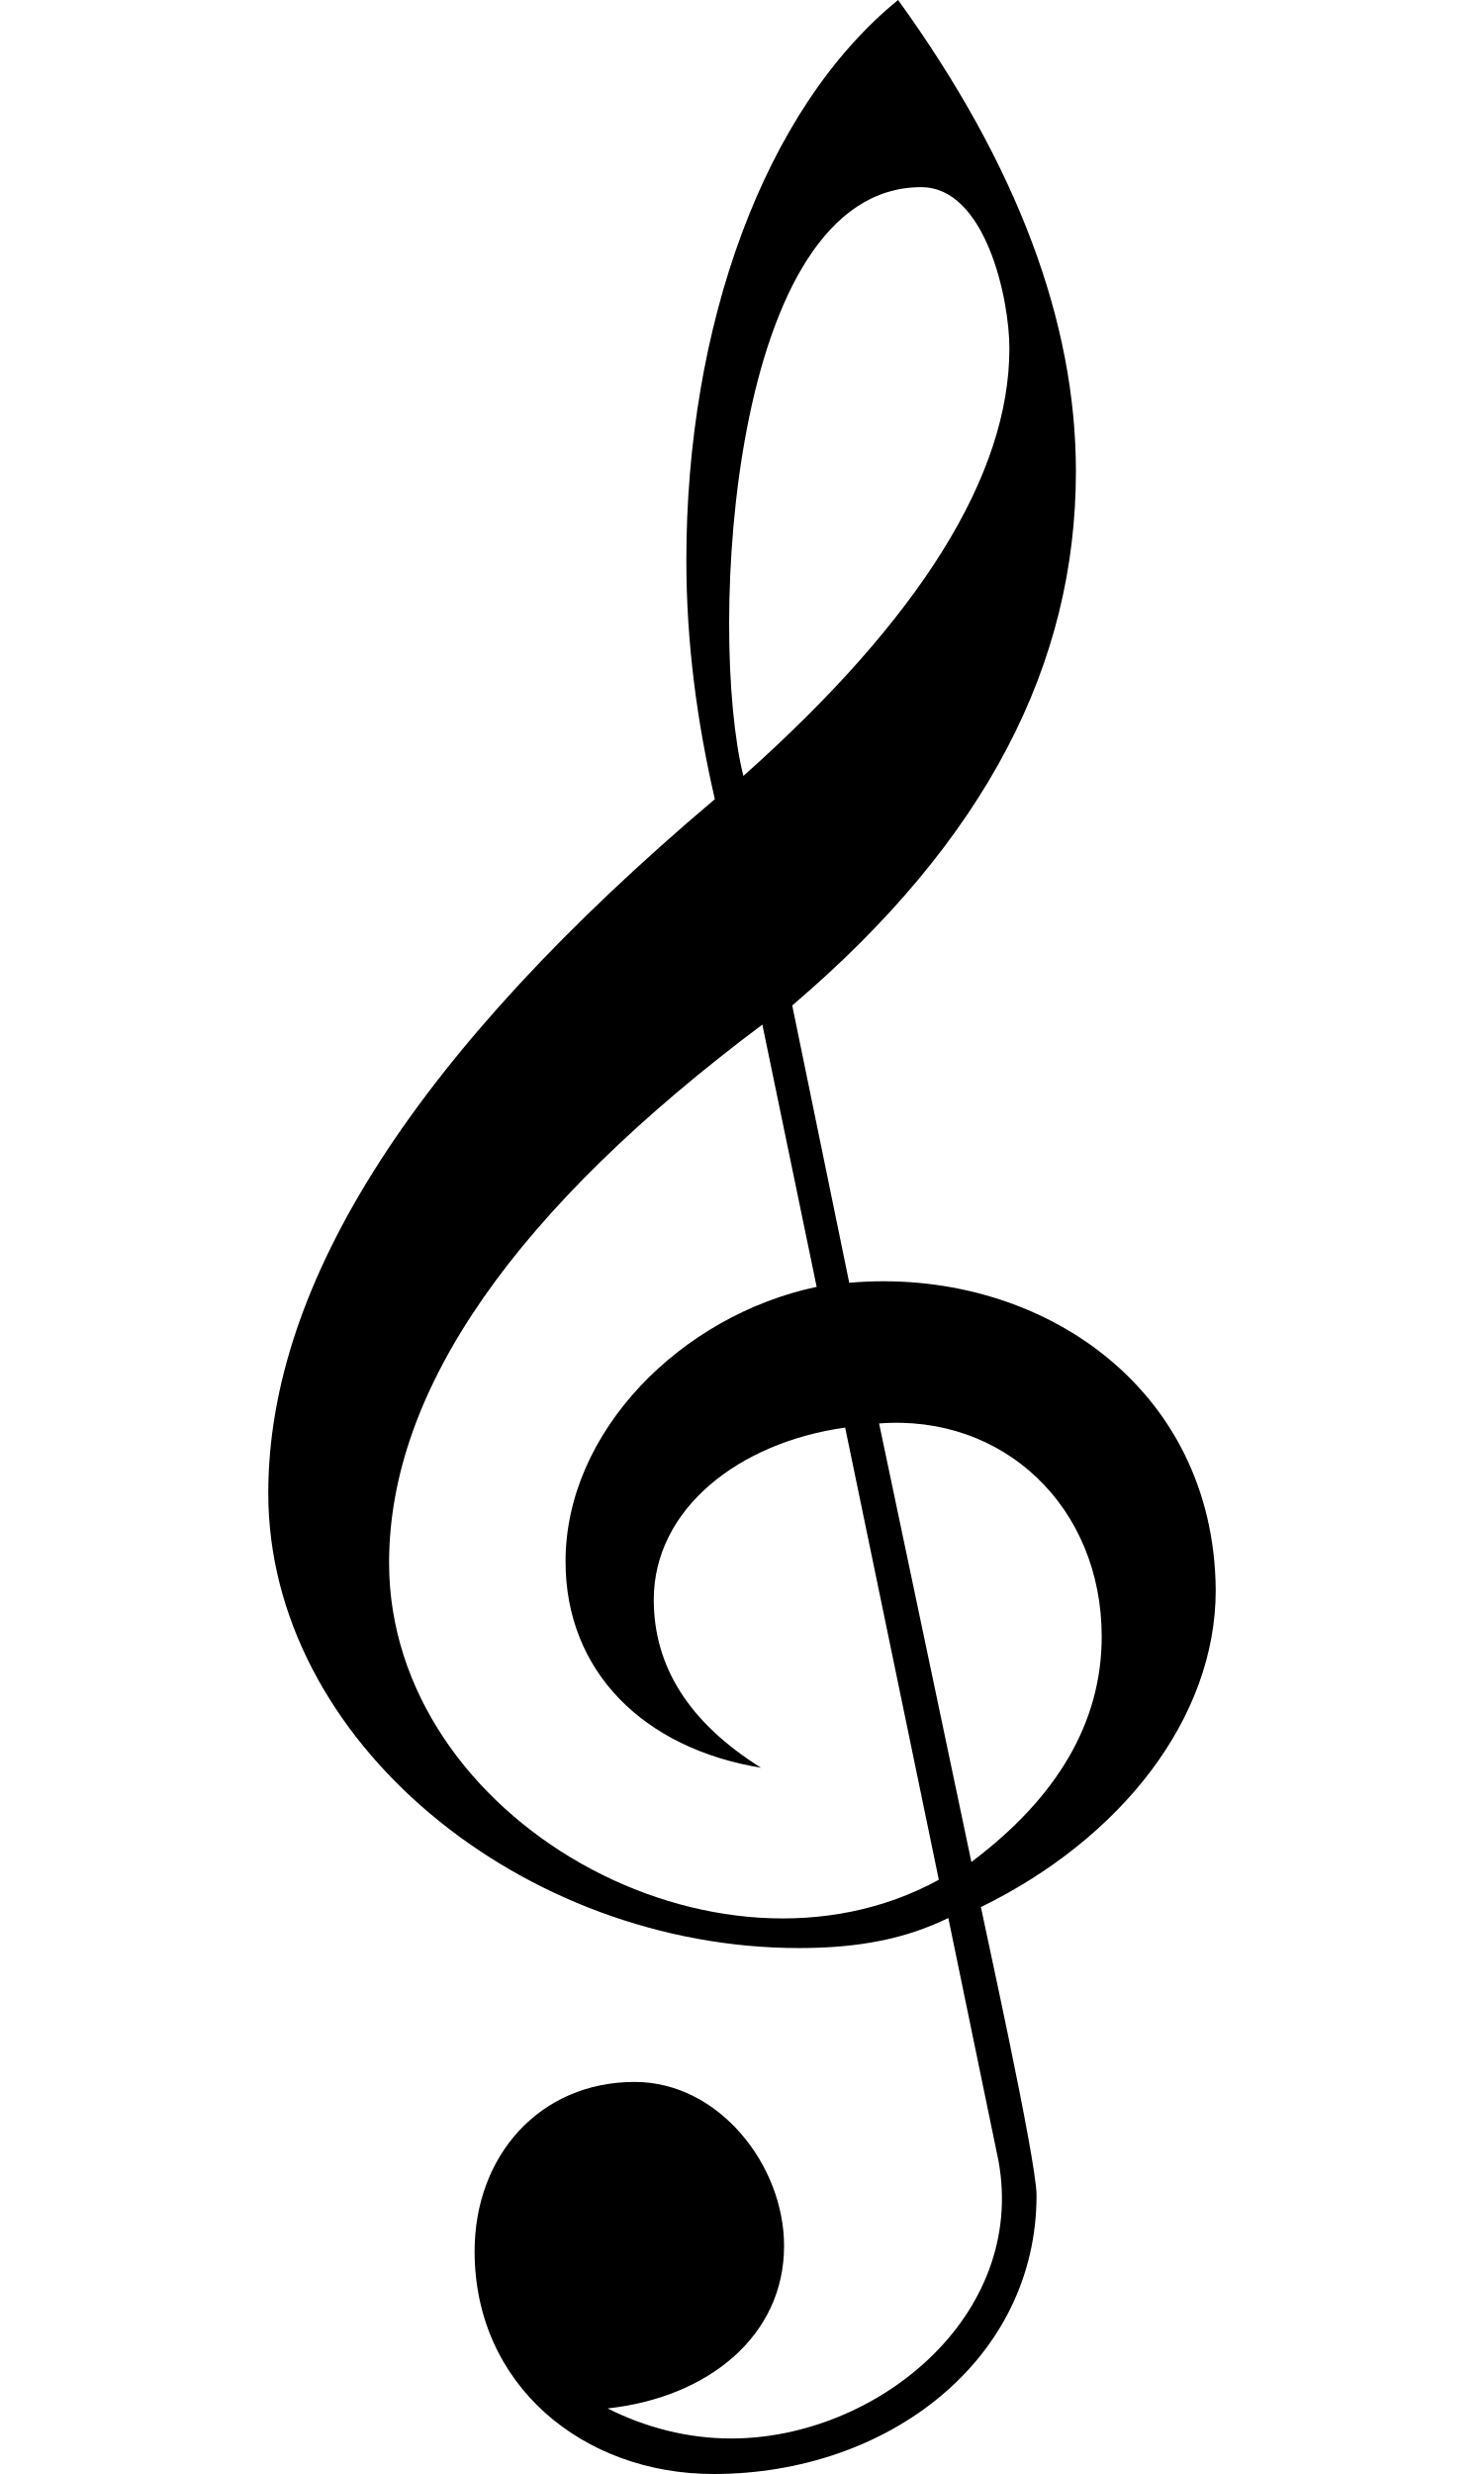
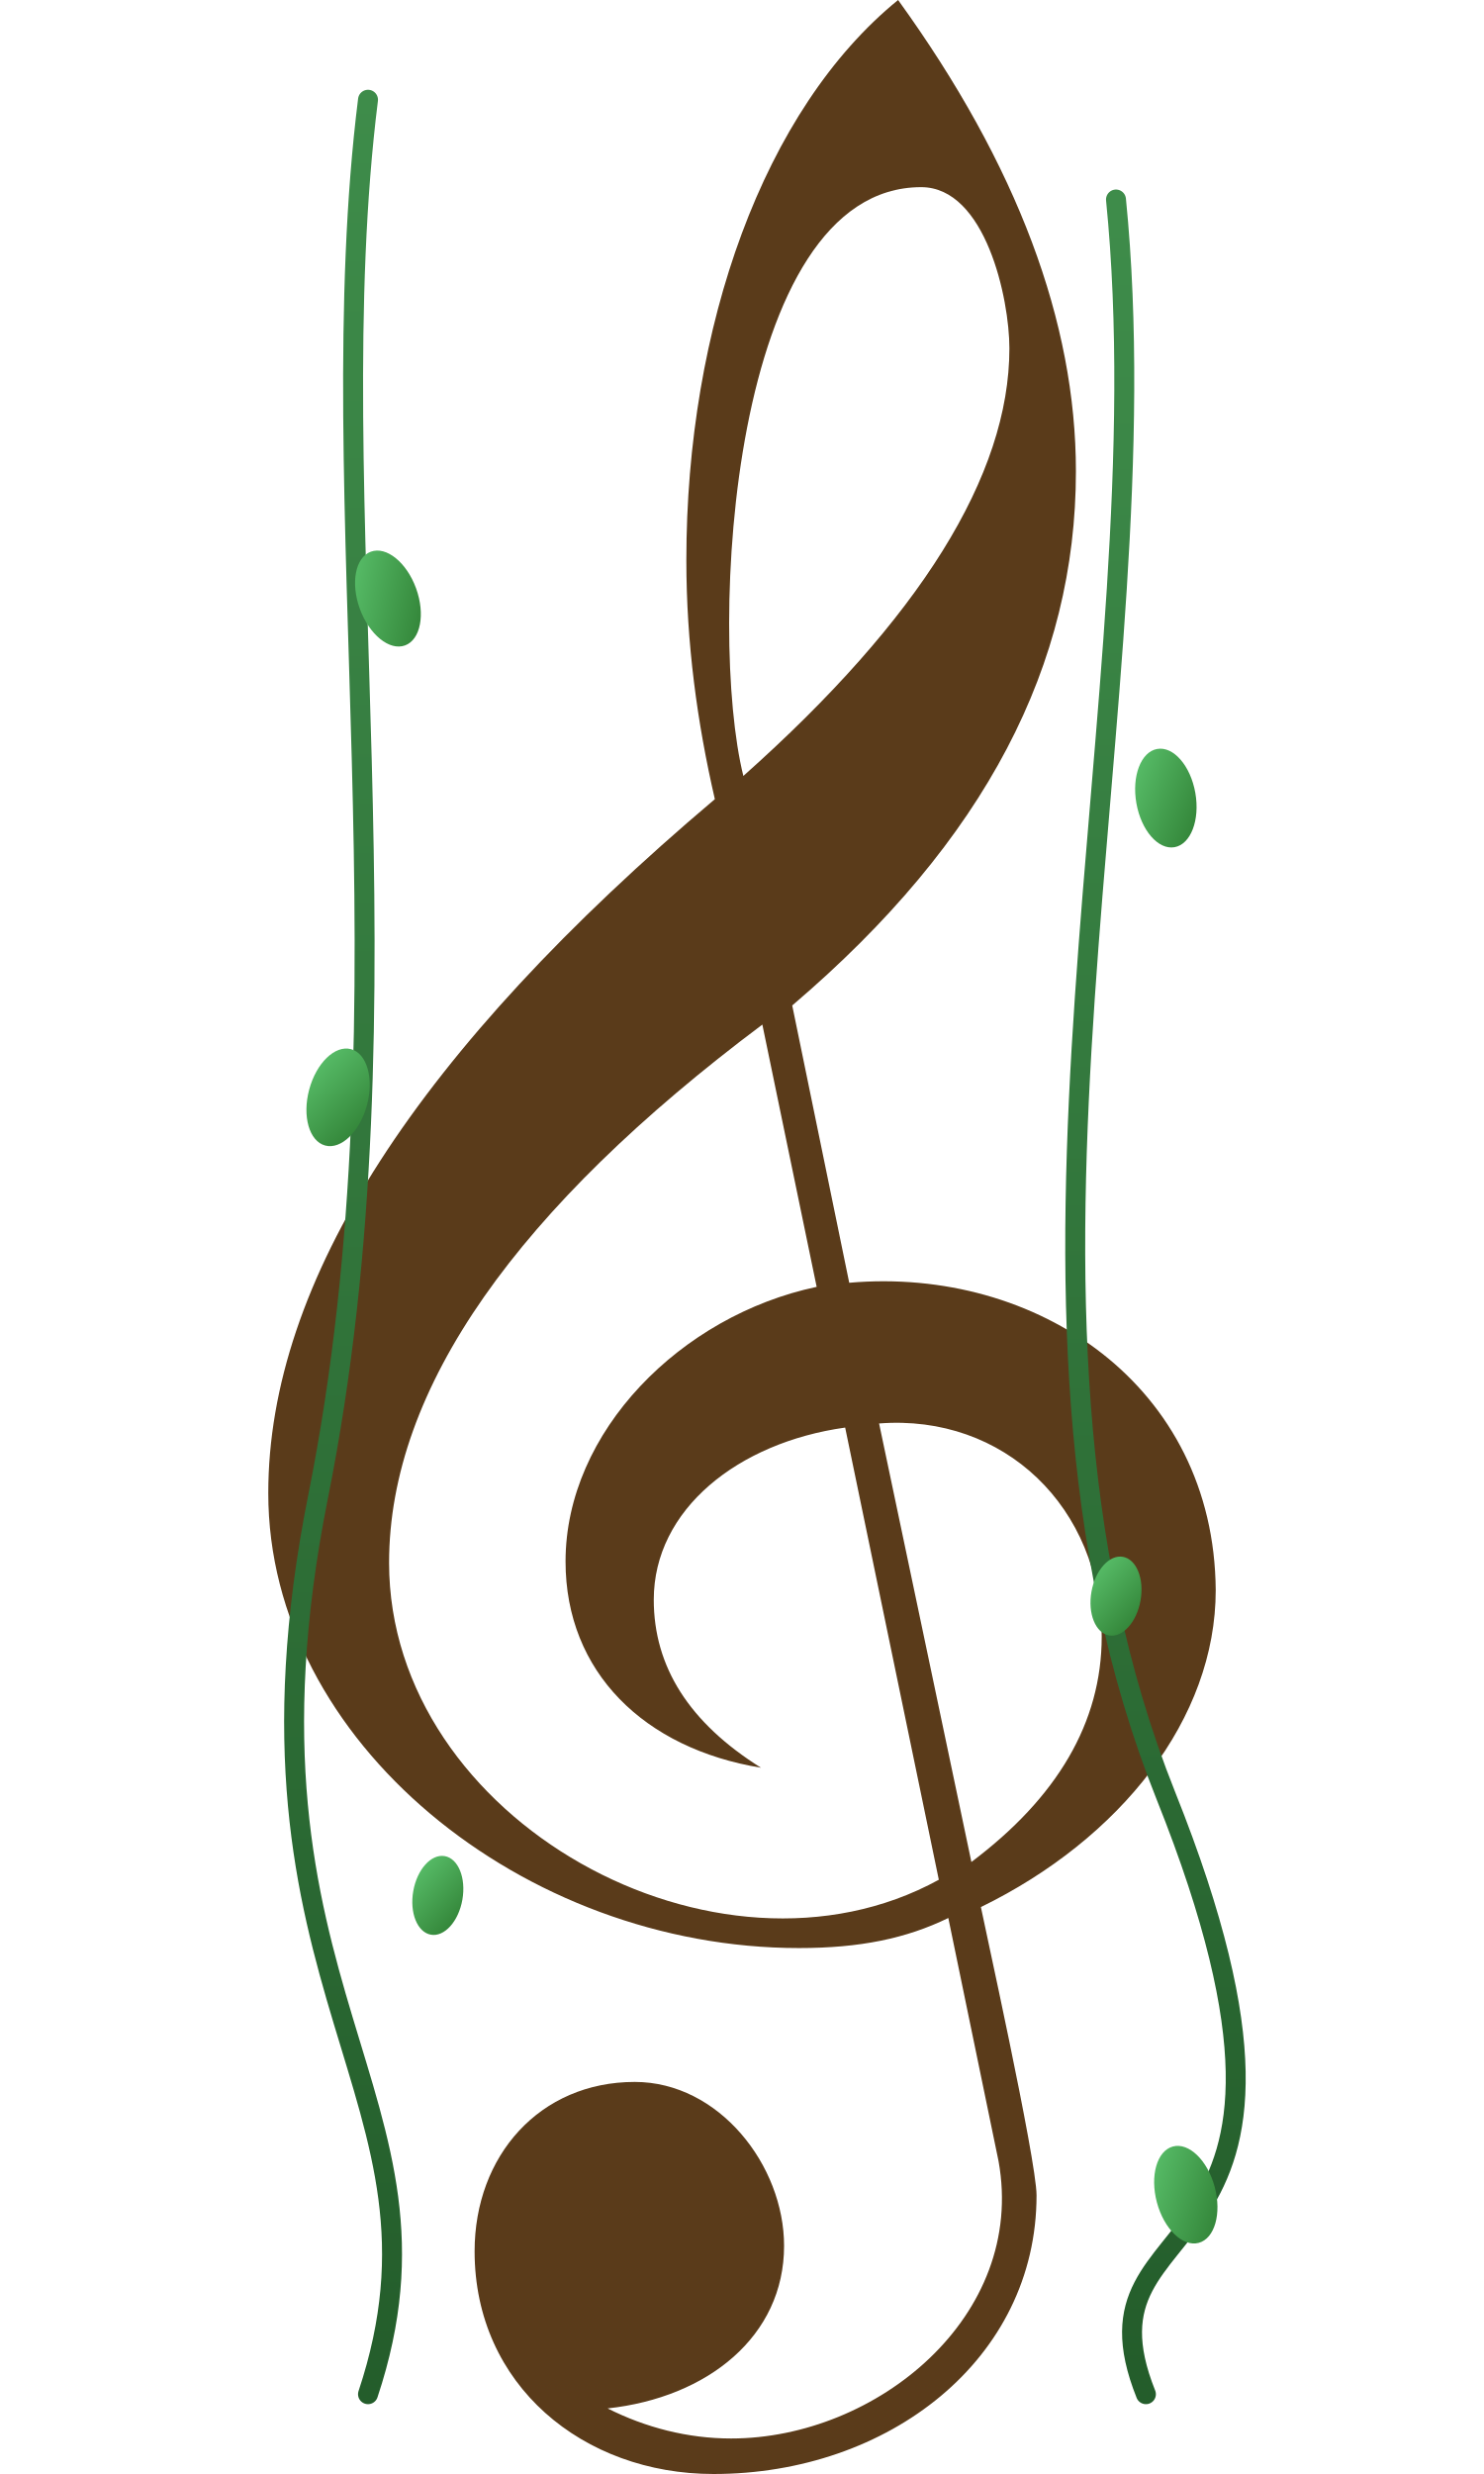
<svg xmlns="http://www.w3.org/2000/svg" version="1.1" id="Capa_1" x="0px" y="0px" width="30" height="50" viewBox="0 0 95 248" style="enable-background:new 0 0 25.8 25.8;" xml:space="preserve">
-   <g>
-     <path id="Vector" d="M58.252 128.588L52.536 100.789C71.999 84.219 80.981 66.553 80.981 47.245C80.981 32.318 75.129 16.57 63.152 0C49.678 10.955 41.92 32.729 41.92 56.146C41.92 64.499 43.009 72.442 44.778 80.11C14.971 105.308 0 128.451 0 149.676C0 174.6 25.587 195.278 53.216 195.278C59.341 195.278 63.968 194.319 68.188 192.265L73.224 216.641C76.031 232.176 60.986 244.44 46.411 244.44C42.056 244.44 37.837 243.344 34.026 241.427C44.097 240.331 51.719 234.169 51.719 225.131C51.719 217.051 45.186 208.698 36.748 208.698C27.221 208.698 20.688 216.093 20.688 225.679C20.688 239.099 31.576 248 44.642 248C62.199 248 77.034 236.497 77.034 220.064C77.034 216.504 71.59 191.991 71.454 191.17C85.473 184.322 95 172.272 95 159.399C94.843 138.883 77.048 126.943 58.252 128.588ZM65.466 18.761C71.919 18.761 74.312 29.938 74.312 34.92C74.312 47.655 65.329 62.034 47.636 77.782C44.045 63.331 46.292 18.761 65.466 18.761ZM12.113 156.66C12.113 139.132 25.043 121.056 49.541 102.706L54.986 128.998C41.375 131.874 29.807 143.514 29.807 156.523C29.807 167.616 37.701 175.284 49.405 177.202C42.192 172.683 38.653 167.068 38.653 160.358C38.653 151.32 47.092 144.61 57.844 143.103L67.235 188.431C45.049 200.606 12.113 182.493 12.113 156.66ZM70.501 186.65L61.246 142.692C73.757 141.724 83.567 151.091 83.567 164.055C83.567 172.683 79.076 180.214 70.501 186.65Z" fill="black" />
+   <defs>
+     <linearGradient id="vine" x1="0" y1="0" x2="0" y2="1">
+       <stop offset="0%" stop-color="#3e8c4a" />
+       <stop offset="100%" stop-color="#245d2b" />
+     </linearGradient>
+     <linearGradient id="leaf" x1="0" y1="0" x2="1" y2="1">
+       <stop offset="0%" stop-color="#5cc46e" />
+       <stop offset="100%" stop-color="#2e7d32" />
+     </linearGradient>
+   </defs>
+   <path d="M58.252 128.588L52.536 100.789C71.999 84.219 80.981 66.553 80.981 47.245C80.981 32.318 75.129 16.57 63.152 0C49.678 10.955 41.92 32.729 41.92 56.146C41.92 64.499 43.009 72.442 44.778 80.11C14.971 105.308 0 128.451 0 149.676C0 174.6 25.587 195.278 53.216 195.278C59.341 195.278 63.968 194.319 68.188 192.265L73.224 216.641C76.031 232.176 60.986 244.44 46.411 244.44C42.056 244.44 37.837 243.344 34.026 241.427C44.097 240.331 51.719 234.169 51.719 225.131C51.719 217.051 45.186 208.698 36.748 208.698C27.221 208.698 20.688 216.093 20.688 225.679C20.688 239.099 31.576 248 44.642 248C62.199 248 77.034 236.497 77.034 220.064C77.034 216.504 71.59 191.991 71.454 191.17C85.473 184.322 95 172.272 95 159.399C94.843 138.883 77.048 126.943 58.252 128.588ZM65.466 18.761C71.919 18.761 74.312 29.938 74.312 34.92C74.312 47.655 65.329 62.034 47.636 77.782C44.045 63.331 46.292 18.761 65.466 18.761ZM12.113 156.66C12.113 139.132 25.043 121.056 49.541 102.706L54.986 128.998C41.375 131.874 29.807 143.514 29.807 156.523C29.807 167.616 37.701 175.284 49.405 177.202C42.192 172.683 38.653 167.068 38.653 160.358C38.653 151.32 47.092 144.61 57.844 143.103L67.235 188.431C45.049 200.606 12.113 182.493 12.113 156.66ZM70.501 186.65L61.246 142.692C73.757 141.724 83.567 151.091 83.567 164.055C83.567 172.683 79.076 180.214 70.501 186.65Z" fill="#5a3b1a" />
+   <path d="M10 10            C5 50, 15 100, 5 150            S20 210, 10 240" fill="none" stroke="url(#vine)" stroke-width="2" stroke-linecap="round" />
+   <path d="M85 20            C90 70, 70 130, 90 180            S80 220, 88 240" fill="none" stroke="url(#vine)" stroke-width="2" stroke-linecap="round" />
+   <g fill="url(#leaf)">
+     <ellipse cx="12" cy="60" rx="3" ry="5" transform="rotate(-20 12 60)" />
+     <ellipse cx="7" cy="110" rx="3" ry="5" transform="rotate(15 7 110)" />
+     <ellipse cx="17" cy="190" rx="2.5" ry="4" transform="rotate(10 17 190)" />
+     <ellipse cx="90" cy="80" rx="3" ry="5" transform="rotate(-10 90 80)" />
+     <ellipse cx="85" cy="160" rx="2.5" ry="4" transform="rotate(10 85 160)" />
+     <ellipse cx="92" cy="220" rx="3" ry="5" transform="rotate(-15 92 220)" />
  </g>
</svg>
